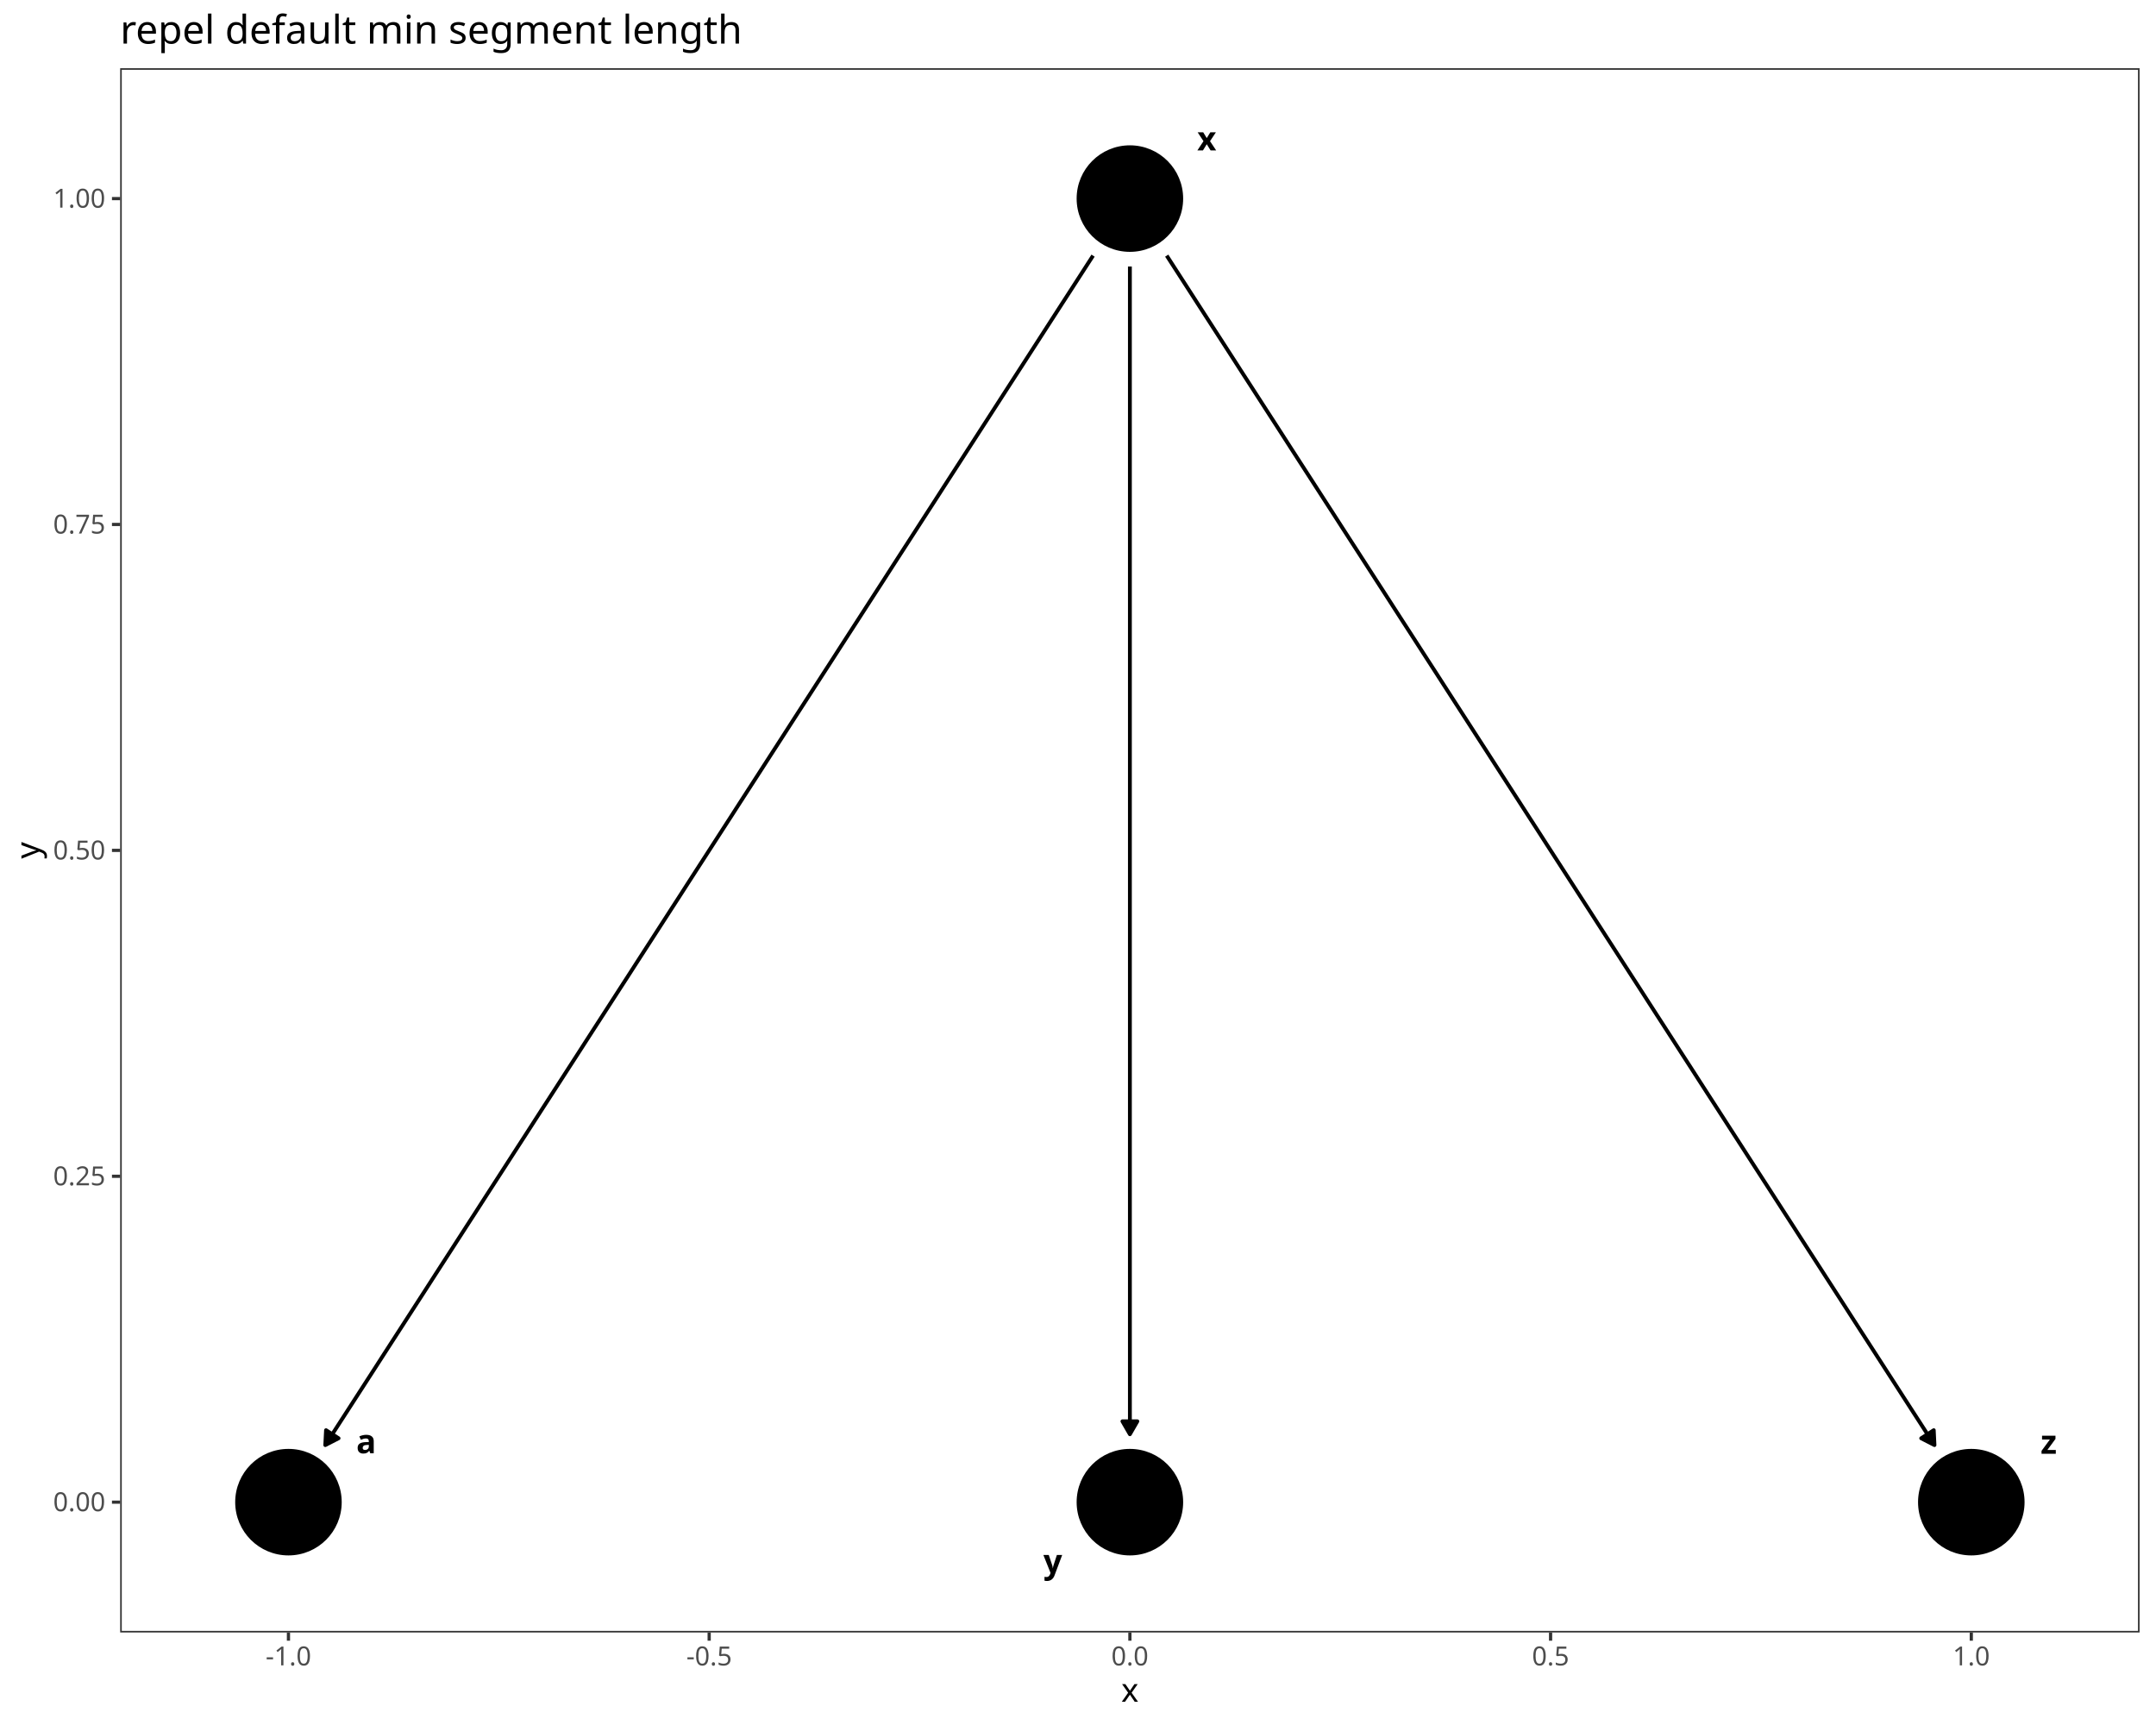
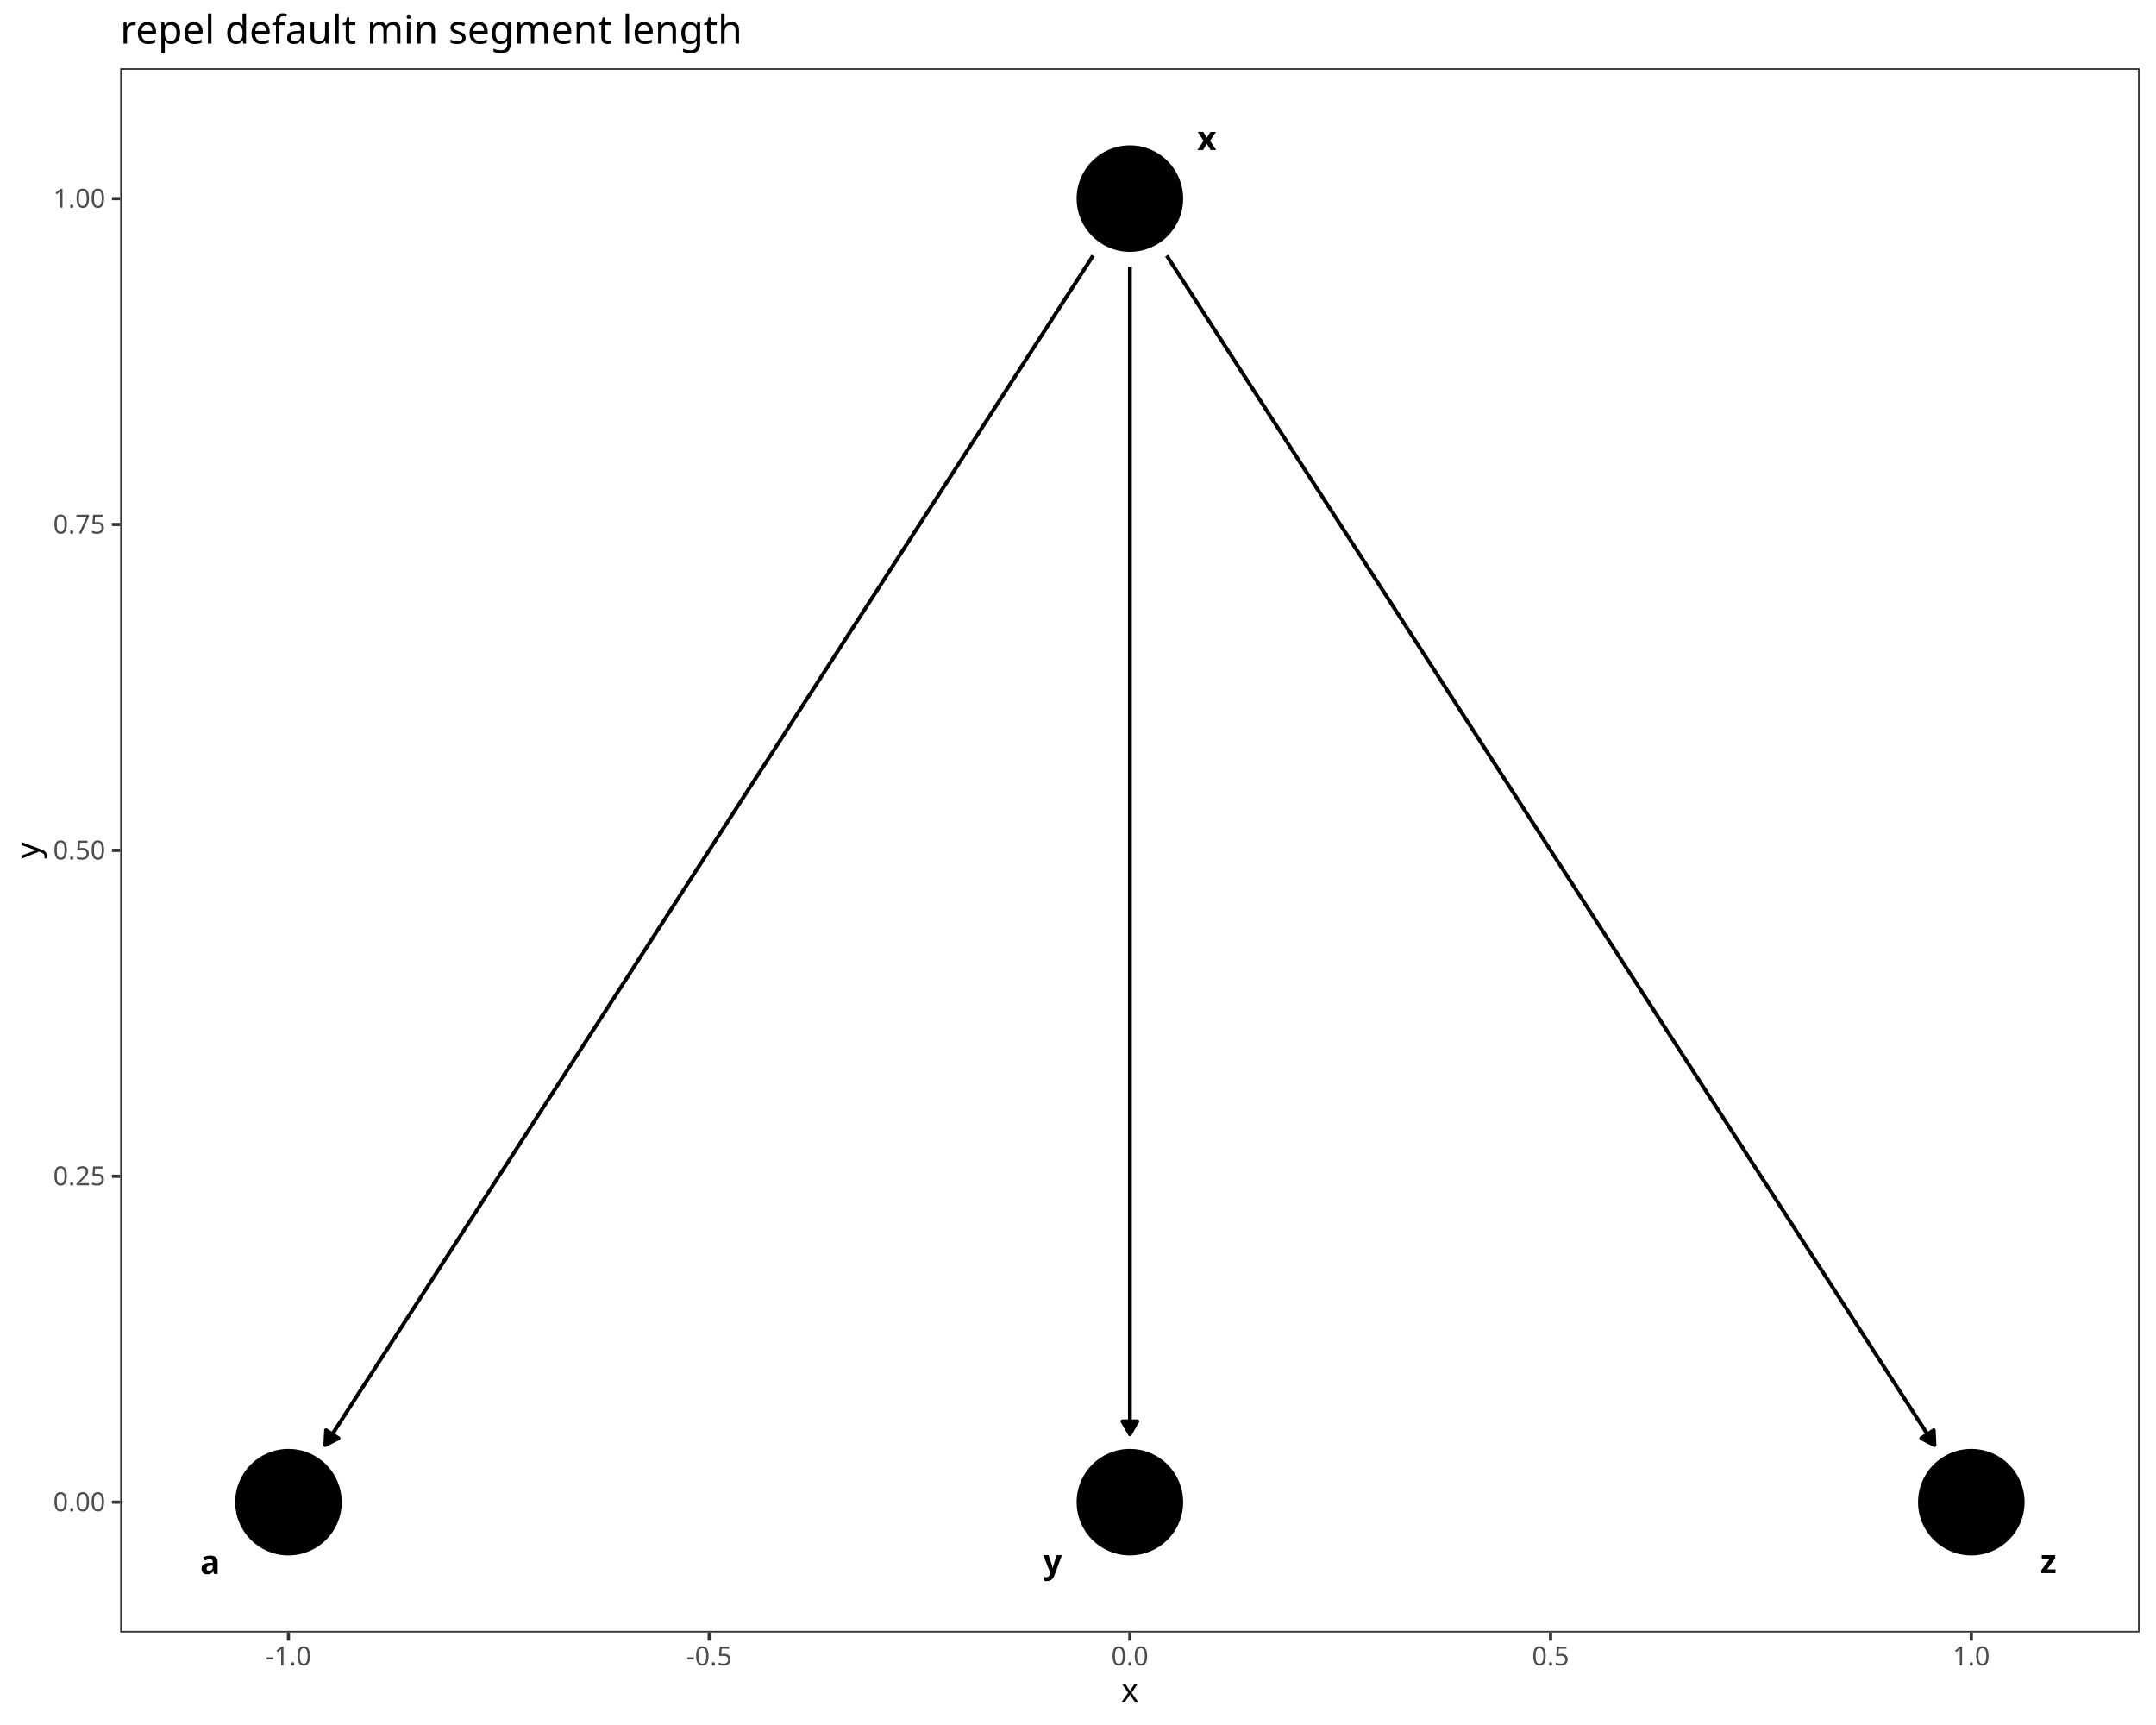
<svg xmlns="http://www.w3.org/2000/svg" class="svglite" data-engine-version="2.0" width="720.00pt" height="576.00pt" viewBox="0 0 720.00 576.00">
  <defs>
    <style type="text/css">
    .svglite line, .svglite polyline, .svglite polygon, .svglite path, .svglite rect, .svglite circle {
      fill: none;
      stroke: #000000;
      stroke-linecap: round;
      stroke-linejoin: round;
      stroke-miterlimit: 10.00;
    }
  </style>
  </defs>
  <rect width="100%" height="100%" style="stroke: none; fill: #FFFFFF;" />
  <defs>
    <clipPath id="cpMC4wMHw3MjAuMDB8MC4wMHw1NzYuMDA=">
      <rect x="0.00" y="0.00" width="720.00" height="576.00" />
    </clipPath>
  </defs>
  <g clip-path="url(#cpMC4wMHw3MjAuMDB8MC4wMHw1NzYuMDA=)">
    <rect x="0.00" y="0.00" width="720.00" height="576.00" style="stroke-width: 1.07; stroke: #FFFFFF; fill: #FFFFFF;" />
  </g>
  <defs>
    <clipPath id="cpNDAuMTN8NzE0LjUyfDIyLjc4fDU0NS4xMQ==">
      <rect x="40.13" y="22.78" width="674.39" height="522.33" />
    </clipPath>
  </defs>
  <g clip-path="url(#cpNDAuMTN8NzE0LjUyfDIyLjc4fDU0NS4xMQ==)">
    <rect x="40.13" y="22.78" width="674.39" height="522.33" style="stroke-width: 1.07; stroke: none; fill: #FFFFFF;" />
    <polyline points="365.03,85.36 363.14,88.29 360.30,92.69 357.46,97.09 354.62,101.48 351.78,105.88 348.94,110.28 346.11,114.67 343.27,119.07 340.43,123.47 337.59,127.86 334.75,132.26 331.91,136.66 329.08,141.05 326.24,145.45 323.40,149.85 320.56,154.25 317.72,158.64 314.88,163.04 312.05,167.44 309.21,171.83 306.37,176.23 303.53,180.63 300.69,185.02 297.85,189.42 295.02,193.82 292.18,198.21 289.34,202.61 286.50,207.01 283.66,211.40 280.82,215.80 277.99,220.20 275.15,224.59 272.31,228.99 269.47,233.39 266.63,237.78 263.79,242.18 260.96,246.58 258.12,250.97 255.28,255.37 252.44,259.77 249.60,264.16 246.76,268.56 243.93,272.96 241.09,277.35 238.25,281.75 235.41,286.15 232.57,290.54 229.73,294.94 226.90,299.34 224.06,303.73 221.22,308.13 218.38,312.53 215.54,316.92 212.70,321.32 209.87,325.72 207.03,330.11 204.19,334.51 201.35,338.91 198.51,343.30 195.67,347.70 192.84,352.10 190.00,356.49 187.16,360.89 184.32,365.29 181.48,369.68 178.64,374.08 175.81,378.48 172.97,382.87 170.13,387.27 167.29,391.67 164.45,396.06 161.61,400.46 158.78,404.86 155.94,409.25 153.10,413.65 150.26,418.05 147.42,422.44 144.58,426.84 141.75,431.24 138.91,435.63 136.07,440.03 133.23,444.43 130.39,448.82 127.55,453.22 124.72,457.62 121.88,462.01 119.04,466.41 116.20,470.81 113.36,475.20 110.52,479.60 108.63,482.53 " style="stroke-width: 1.28; stroke-linecap: butt;" />
    <polygon points="108.88,477.56 108.63,482.53 113.06,480.26 " style="stroke-width: 1.28; stroke-linecap: butt; fill: #000000;" />
    <polyline points="377.33,88.99 377.33,92.69 377.33,97.09 377.33,101.48 377.33,105.88 377.33,110.28 377.33,114.67 377.33,119.07 377.33,123.47 377.33,127.86 377.33,132.26 377.33,136.66 377.33,141.05 377.33,145.45 377.33,149.85 377.33,154.25 377.33,158.64 377.33,163.04 377.33,167.44 377.33,171.83 377.33,176.23 377.33,180.63 377.33,185.02 377.33,189.42 377.33,193.82 377.33,198.21 377.33,202.61 377.33,207.01 377.33,211.40 377.33,215.80 377.33,220.20 377.33,224.59 377.33,228.99 377.33,233.39 377.33,237.78 377.33,242.18 377.33,246.58 377.33,250.97 377.33,255.37 377.33,259.77 377.33,264.16 377.33,268.56 377.33,272.96 377.33,277.35 377.33,281.75 377.33,286.15 377.33,290.54 377.33,294.94 377.33,299.34 377.33,303.73 377.33,308.13 377.33,312.53 377.33,316.92 377.33,321.32 377.33,325.72 377.33,330.11 377.33,334.51 377.33,338.91 377.33,343.30 377.33,347.70 377.33,352.10 377.33,356.49 377.33,360.89 377.33,365.29 377.33,369.68 377.33,374.08 377.33,378.48 377.33,382.87 377.33,387.27 377.33,391.67 377.33,396.06 377.33,400.46 377.33,404.86 377.33,409.25 377.33,413.65 377.33,418.05 377.33,422.44 377.33,426.84 377.33,431.24 377.33,435.63 377.33,440.03 377.33,444.43 377.33,448.82 377.33,453.22 377.33,457.62 377.33,462.01 377.33,466.41 377.33,470.81 377.33,475.20 377.33,478.91 " style="stroke-width: 1.28; stroke-linecap: butt;" />
    <polygon points="374.84,474.59 377.33,478.91 379.82,474.59 " style="stroke-width: 1.28; stroke-linecap: butt; fill: #000000;" />
    <polyline points="389.63,85.36 391.52,88.29 394.36,92.69 397.20,97.09 400.03,101.48 402.87,105.88 405.71,110.28 408.55,114.67 411.39,119.07 414.22,123.47 417.06,127.86 419.90,132.26 422.74,136.66 425.58,141.05 428.42,145.45 431.25,149.85 434.09,154.25 436.93,158.64 439.77,163.04 442.61,167.44 445.45,171.83 448.28,176.23 451.12,180.63 453.96,185.02 456.80,189.42 459.64,193.82 462.48,198.21 465.31,202.61 468.15,207.01 470.99,211.40 473.83,215.80 476.67,220.20 479.51,224.59 482.34,228.99 485.18,233.39 488.02,237.78 490.86,242.18 493.70,246.58 496.54,250.97 499.37,255.37 502.21,259.77 505.05,264.16 507.89,268.56 510.73,272.96 513.57,277.35 516.40,281.75 519.24,286.15 522.08,290.54 524.92,294.94 527.76,299.34 530.60,303.73 533.43,308.13 536.27,312.53 539.11,316.92 541.95,321.32 544.79,325.72 547.63,330.11 550.46,334.51 553.30,338.91 556.14,343.30 558.98,347.70 561.82,352.10 564.66,356.49 567.49,360.89 570.33,365.29 573.17,369.68 576.01,374.08 578.85,378.48 581.69,382.87 584.52,387.27 587.36,391.67 590.20,396.06 593.04,400.46 595.88,404.86 598.72,409.25 601.55,413.65 604.39,418.05 607.23,422.44 610.07,426.84 612.91,431.24 615.75,435.63 618.58,440.03 621.42,444.43 624.26,448.82 627.10,453.22 629.94,457.62 632.78,462.01 635.61,466.41 638.45,470.81 641.29,475.20 644.13,479.60 646.02,482.53 " style="stroke-width: 1.28; stroke-linecap: butt;" />
    <polygon points="641.59,480.26 646.02,482.53 645.78,477.56 " style="stroke-width: 1.28; stroke-linecap: butt; fill: #000000;" />
    <circle cx="96.33" cy="501.59" r="17.43" style="stroke-width: 0.71; fill: #000000;" />
    <circle cx="377.33" cy="66.31" r="17.43" style="stroke-width: 0.71; fill: #000000;" />
    <circle cx="377.33" cy="501.59" r="17.43" style="stroke-width: 0.71; fill: #000000;" />
    <circle cx="658.32" cy="501.59" r="17.43" style="stroke-width: 0.71; fill: #000000;" />
-     <text x="122.30" y="485.26" text-anchor="middle" style="font-size: 11.04px; font-weight: bold; font-family: sans;" textLength="6.14px" lengthAdjust="spacingAndGlyphs">a</text>
-     <text x="403.00" y="50.22" text-anchor="middle" style="font-size: 11.04px; font-weight: bold; font-family: sans;" textLength="5.52px" lengthAdjust="spacingAndGlyphs">x</text>
-     <text x="351.58" y="525.26" text-anchor="middle" style="font-size: 11.04px; font-weight: bold; font-family: sans;" textLength="5.52px" lengthAdjust="spacingAndGlyphs">y</text>
-     <text x="684.17" y="485.43" text-anchor="middle" style="font-size: 11.04px; font-weight: bold; font-family: sans;" textLength="5.52px" lengthAdjust="spacingAndGlyphs">z</text>
+     <text x="70.17" y="525.58" text-anchor="middle" style="font-size: 11.04px; font-weight: bold; font-family: sans;" textLength="6.14px" lengthAdjust="spacingAndGlyphs">a</text>
+     <text x="403.03" y="50.10" text-anchor="middle" style="font-size: 11.04px; font-weight: bold; font-family: sans;" textLength="5.52px" lengthAdjust="spacingAndGlyphs">x</text>
+     <text x="351.52" y="525.30" text-anchor="middle" style="font-size: 11.04px; font-weight: bold; font-family: sans;" textLength="5.52px" lengthAdjust="spacingAndGlyphs">y</text>
+     <text x="684.08" y="525.29" text-anchor="middle" style="font-size: 11.04px; font-weight: bold; font-family: sans;" textLength="5.52px" lengthAdjust="spacingAndGlyphs">z</text>
    <rect x="40.13" y="22.78" width="674.39" height="522.33" style="stroke-width: 1.07; stroke: #333333;" />
  </g>
  <g clip-path="url(#cpMC4wMHw3MjAuMDB8MC4wMHw1NzYuMDA=)">
    <text x="35.20" y="504.61" text-anchor="end" style="font-size: 8.80px; fill: #4D4D4D; font-family: sans;" textLength="17.13px" lengthAdjust="spacingAndGlyphs">0.00</text>
    <text x="35.20" y="395.79" text-anchor="end" style="font-size: 8.80px; fill: #4D4D4D; font-family: sans;" textLength="17.13px" lengthAdjust="spacingAndGlyphs">0.25</text>
    <text x="35.20" y="286.98" text-anchor="end" style="font-size: 8.80px; fill: #4D4D4D; font-family: sans;" textLength="17.13px" lengthAdjust="spacingAndGlyphs">0.50</text>
    <text x="35.20" y="178.16" text-anchor="end" style="font-size: 8.80px; fill: #4D4D4D; font-family: sans;" textLength="17.13px" lengthAdjust="spacingAndGlyphs">0.75</text>
    <text x="35.20" y="69.34" text-anchor="end" style="font-size: 8.80px; fill: #4D4D4D; font-family: sans;" textLength="17.13px" lengthAdjust="spacingAndGlyphs">1.00</text>
    <polyline points="37.39,501.59 40.13,501.59 " style="stroke-width: 1.07; stroke: #333333; stroke-linecap: butt;" />
    <polyline points="37.39,392.77 40.13,392.77 " style="stroke-width: 1.07; stroke: #333333; stroke-linecap: butt;" />
    <polyline points="37.39,283.95 40.13,283.95 " style="stroke-width: 1.07; stroke: #333333; stroke-linecap: butt;" />
    <polyline points="37.39,175.13 40.13,175.13 " style="stroke-width: 1.07; stroke: #333333; stroke-linecap: butt;" />
    <polyline points="37.39,66.31 40.13,66.31 " style="stroke-width: 1.07; stroke: #333333; stroke-linecap: butt;" />
    <polyline points="96.33,547.85 96.33,545.11 " style="stroke-width: 1.07; stroke: #333333; stroke-linecap: butt;" />
    <polyline points="236.83,547.85 236.83,545.11 " style="stroke-width: 1.07; stroke: #333333; stroke-linecap: butt;" />
    <polyline points="377.33,547.85 377.33,545.11 " style="stroke-width: 1.07; stroke: #333333; stroke-linecap: butt;" />
    <polyline points="517.82,547.85 517.82,545.11 " style="stroke-width: 1.07; stroke: #333333; stroke-linecap: butt;" />
    <polyline points="658.32,547.85 658.32,545.11 " style="stroke-width: 1.07; stroke: #333333; stroke-linecap: butt;" />
    <text x="96.33" y="556.10" text-anchor="middle" style="font-size: 8.80px; fill: #4D4D4D; font-family: sans;" textLength="15.16px" lengthAdjust="spacingAndGlyphs">-1.0</text>
    <text x="236.83" y="556.10" text-anchor="middle" style="font-size: 8.80px; fill: #4D4D4D; font-family: sans;" textLength="15.16px" lengthAdjust="spacingAndGlyphs">-0.5</text>
    <text x="377.33" y="556.10" text-anchor="middle" style="font-size: 8.80px; fill: #4D4D4D; font-family: sans;" textLength="12.23px" lengthAdjust="spacingAndGlyphs">0.0</text>
    <text x="517.82" y="556.10" text-anchor="middle" style="font-size: 8.80px; fill: #4D4D4D; font-family: sans;" textLength="12.23px" lengthAdjust="spacingAndGlyphs">0.5</text>
    <text x="658.32" y="556.10" text-anchor="middle" style="font-size: 8.80px; fill: #4D4D4D; font-family: sans;" textLength="12.23px" lengthAdjust="spacingAndGlyphs">1.0</text>
    <text x="377.33" y="568.24" text-anchor="middle" style="font-size: 11.00px; font-family: sans;" textLength="5.50px" lengthAdjust="spacingAndGlyphs">x</text>
    <text transform="translate(13.05,283.95) rotate(-90)" text-anchor="middle" style="font-size: 11.00px; font-family: sans;" textLength="5.50px" lengthAdjust="spacingAndGlyphs">y</text>
    <text x="40.13" y="14.56" style="font-size: 13.20px; font-family: sans;" textLength="191.53px" lengthAdjust="spacingAndGlyphs">repel default min segment length</text>
  </g>
</svg>
